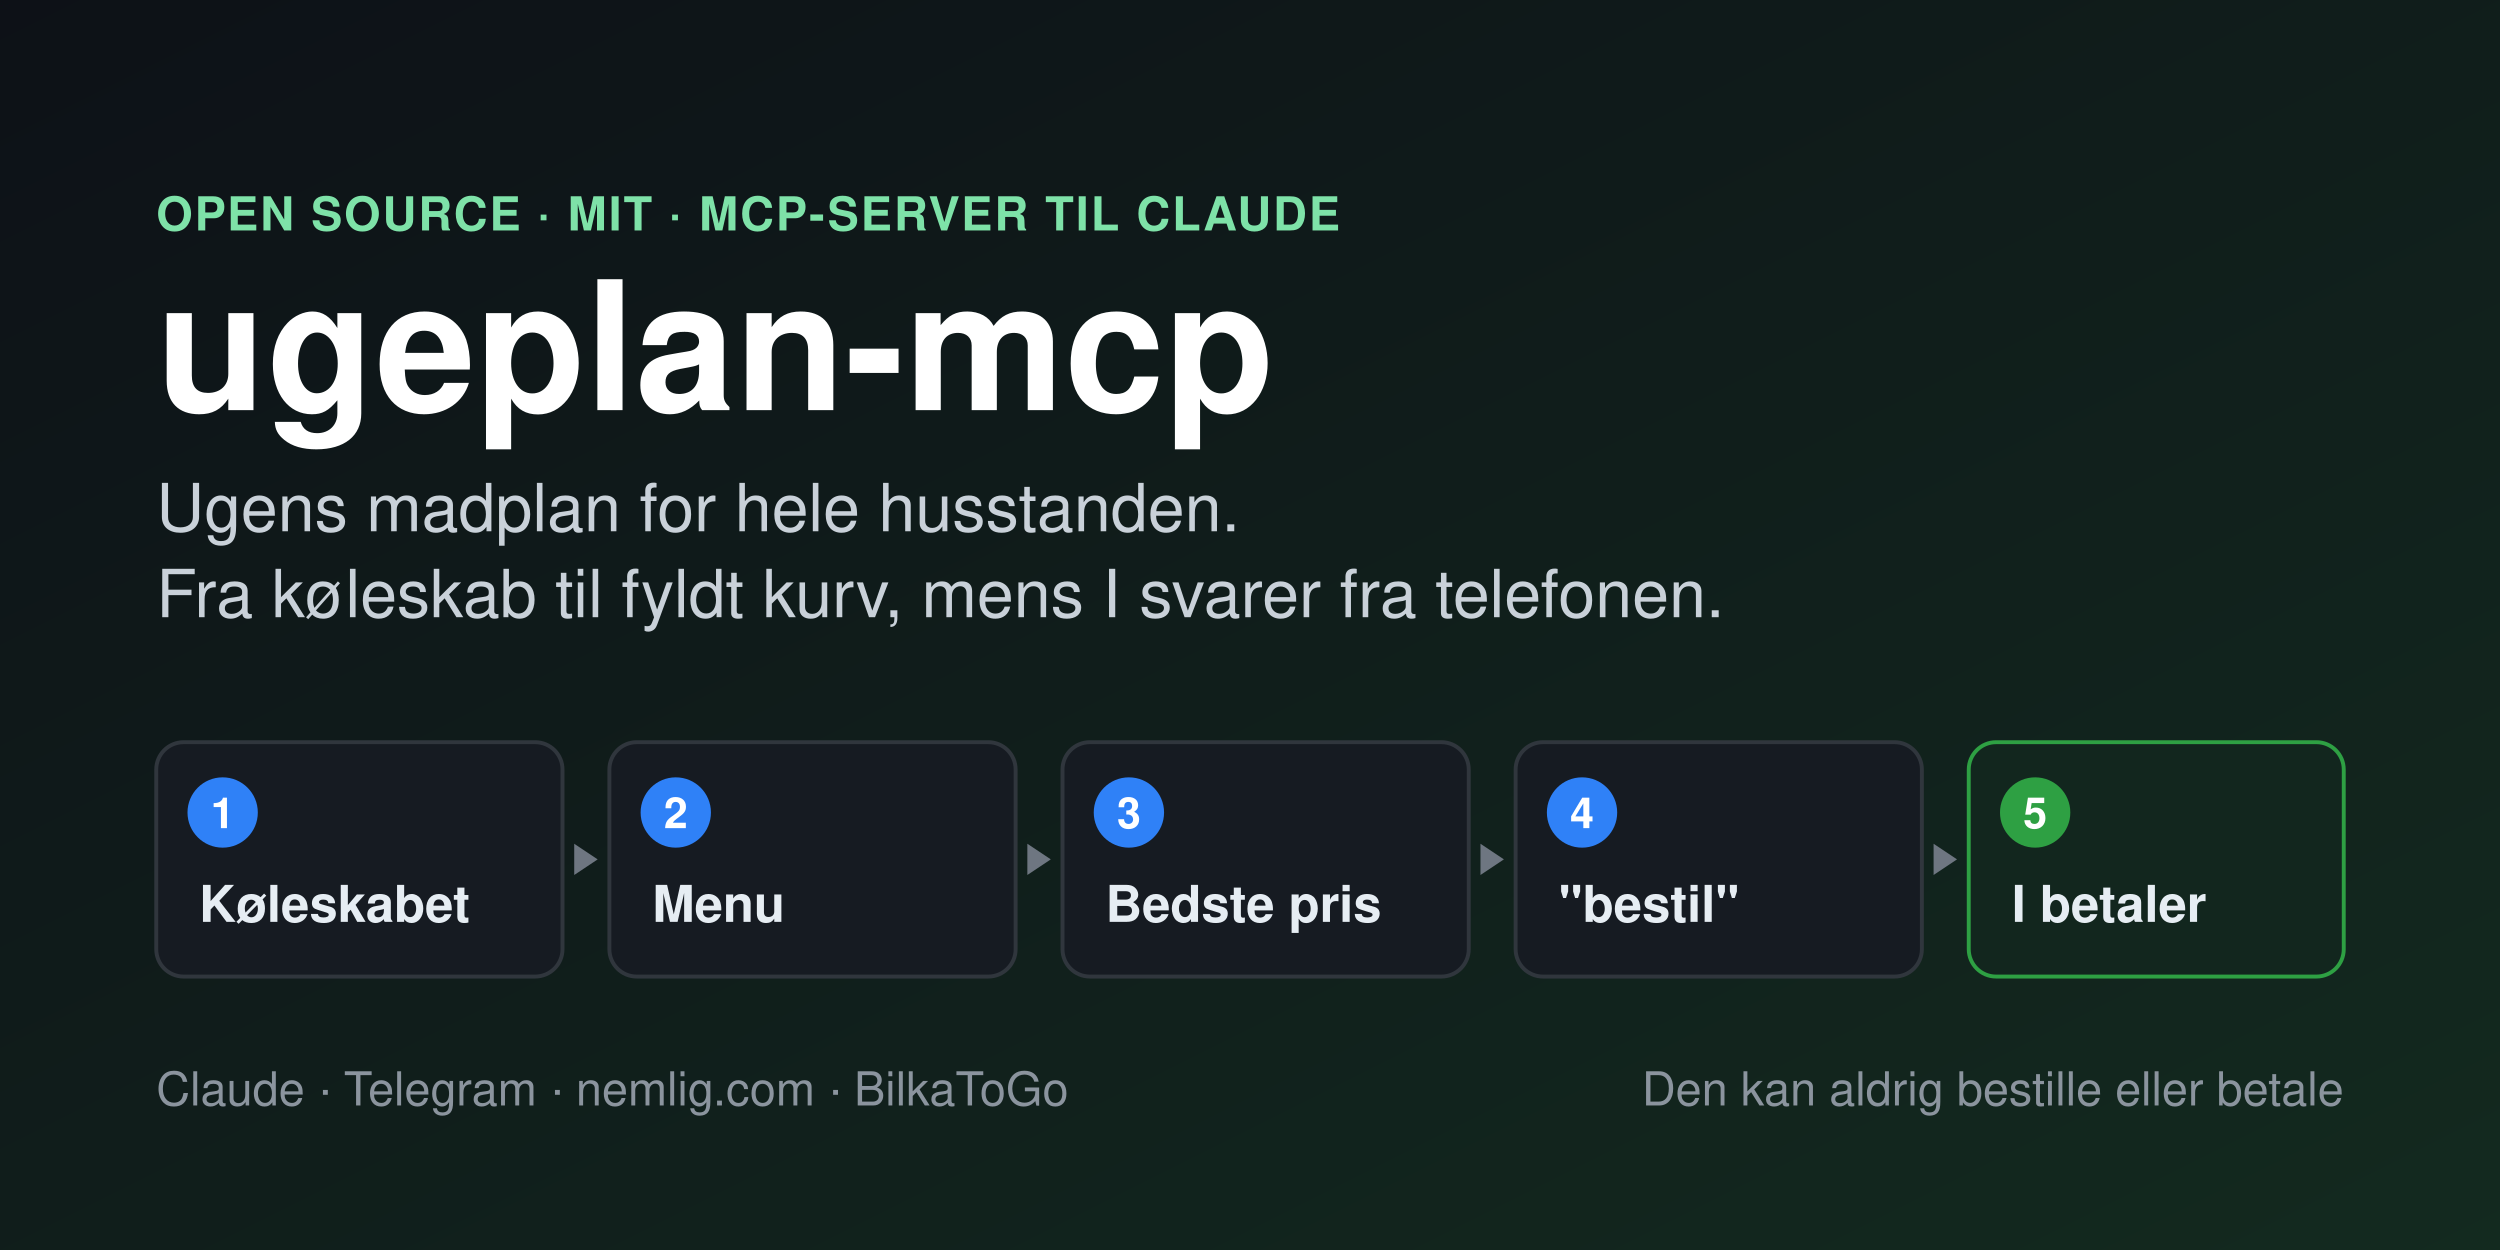
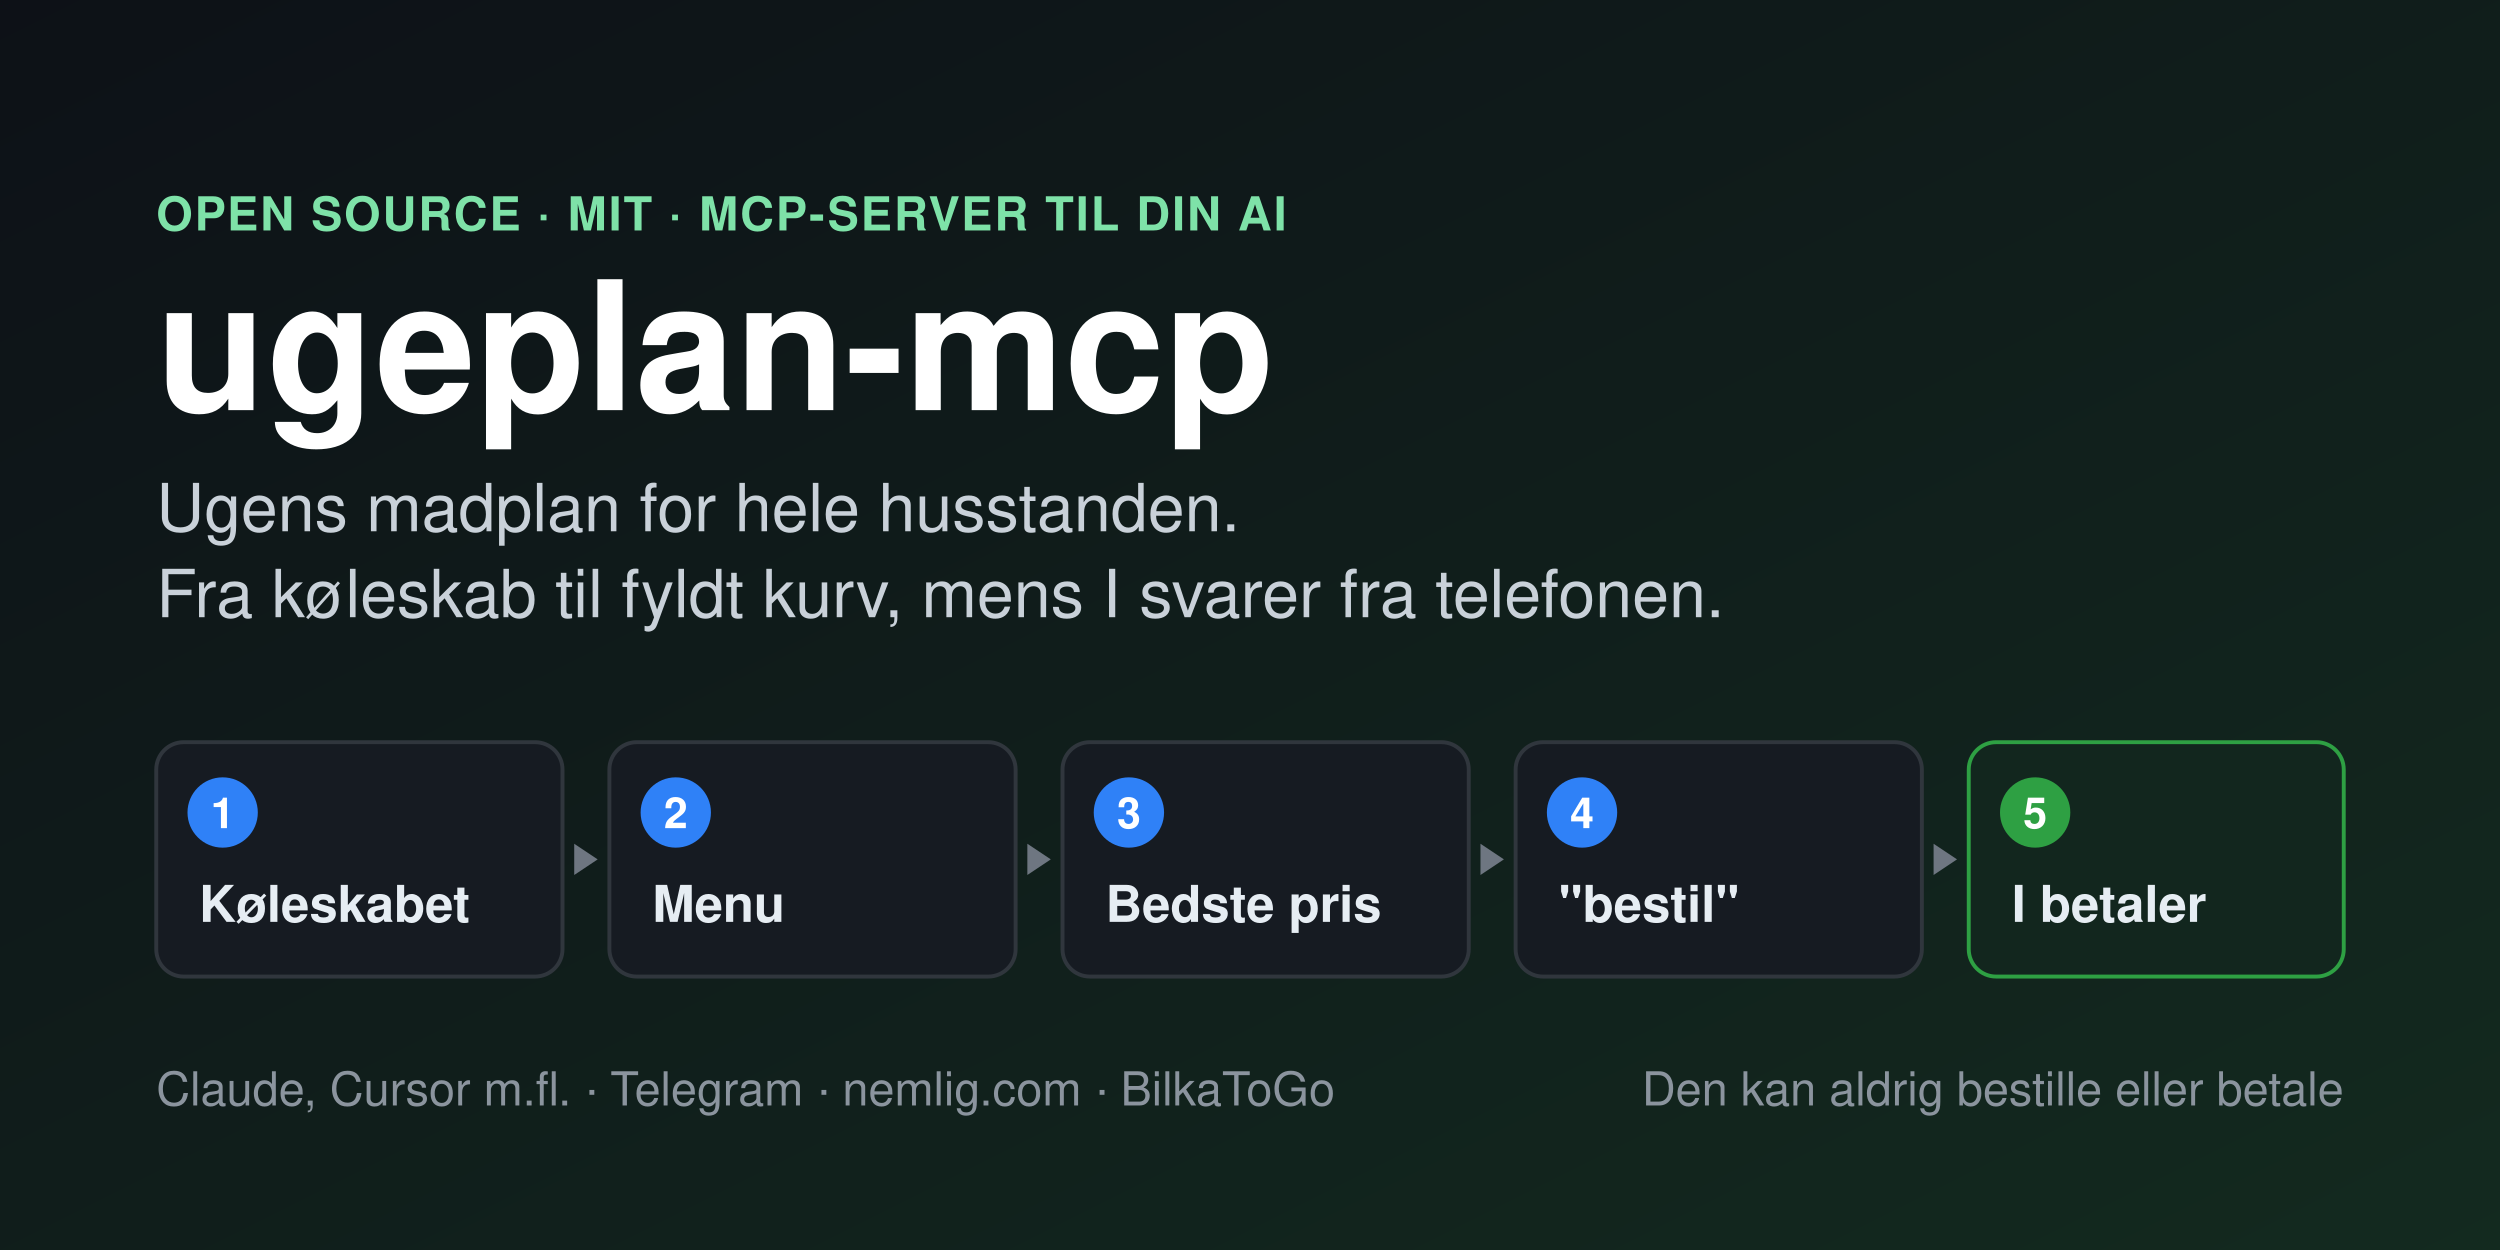
<svg xmlns="http://www.w3.org/2000/svg" viewBox="0 0 1280 640" width="1280" height="640" font-family="Segoe UI, -apple-system, Helvetica, Arial, sans-serif">
  <defs>
    <linearGradient id="bg" x1="0" y1="0" x2="1" y2="1">
      <stop offset="0" stop-color="#0d1117" />
      <stop offset="1" stop-color="#132a1f" />
    </linearGradient>
  </defs>
  <rect width="1280" height="640" fill="url(#bg)" />
-   <text x="80" y="118" fill="#7ee2a8" font-size="24" font-weight="600" letter-spacing="1">OPEN SOURCE · MIT · MCP-SERVER TIL CLAUDE</text>
+   <text x="80" y="118" fill="#7ee2a8" font-size="24" font-weight="600" letter-spacing="1">OPEN SOURCE · MIT · MCP-SERVER TIL DIN AI</text>
  <text x="80" y="210" fill="#ffffff" font-size="92" font-weight="800">ugeplan-mcp</text>
  <text x="80" y="272" fill="#c9d1d9" font-size="34">Ugens madplan for hele husstanden.</text>
  <text x="80" y="316" fill="#c9d1d9" font-size="34">Fra køleskab til fyldt kurv, mens I svarer fra telefonen.</text>
  <g font-size="22">
    <g transform="translate(80,380)">
      <rect width="208" height="120" rx="14" fill="#161b22" stroke="#30363d" stroke-width="2" />
      <circle cx="34" cy="36" r="18" fill="#2f81f7" />
      <text x="34" y="44" fill="#fff" font-weight="700" text-anchor="middle">1</text>
      <text x="22" y="92" fill="#e6edf3" font-weight="700" font-size="26">Køleskabet</text>
    </g>
    <g transform="translate(312,380)">
      <rect width="208" height="120" rx="14" fill="#161b22" stroke="#30363d" stroke-width="2" />
      <circle cx="34" cy="36" r="18" fill="#2f81f7" />
      <text x="34" y="44" fill="#fff" font-weight="700" text-anchor="middle">2</text>
      <text x="22" y="92" fill="#e6edf3" font-weight="700" font-size="26">Menu</text>
    </g>
    <g transform="translate(544,380)">
      <rect width="208" height="120" rx="14" fill="#161b22" stroke="#30363d" stroke-width="2" />
      <circle cx="34" cy="36" r="18" fill="#2f81f7" />
      <text x="34" y="44" fill="#fff" font-weight="700" text-anchor="middle">3</text>
      <text x="22" y="92" fill="#e6edf3" font-weight="700" font-size="26">Bedste pris</text>
    </g>
    <g transform="translate(776,380)">
      <rect width="208" height="120" rx="14" fill="#161b22" stroke="#30363d" stroke-width="2" />
      <circle cx="34" cy="36" r="18" fill="#2f81f7" />
      <text x="34" y="44" fill="#fff" font-weight="700" text-anchor="middle">4</text>
      <text x="22" y="92" fill="#e6edf3" font-weight="700" font-size="26">"bestil"</text>
    </g>
    <g transform="translate(1008,380)">
      <rect width="192" height="120" rx="14" fill="#12261e" stroke="#2ea043" stroke-width="2" />
      <circle cx="34" cy="36" r="18" fill="#2ea043" />
      <text x="34" y="44" fill="#fff" font-weight="700" text-anchor="middle">5</text>
      <text x="22" y="92" fill="#e6edf3" font-weight="700" font-size="26">I betaler</text>
    </g>
    <g fill="#6e7681">
      <path d="M306 440 l-12 -8 v16 z" />
      <path d="M538 440 l-12 -8 v16 z" />
      <path d="M770 440 l-12 -8 v16 z" />
      <path d="M1002 440 l-12 -8 v16 z" />
    </g>
  </g>
-   <text x="80" y="566" fill="#8b949e" font-size="24">Claude  ·  Telegram  ·  nemlig.com  ·  BilkaToGo</text>
+   <text x="80" y="566" fill="#8b949e" font-size="24">Claude, Cursor m.fl.  ·  Telegram  ·  nemlig.com  ·  BilkaToGo</text>
  <text x="1200" y="566" fill="#8b949e" font-size="24" text-anchor="end">Den kan aldrig bestille eller betale</text>
</svg>
